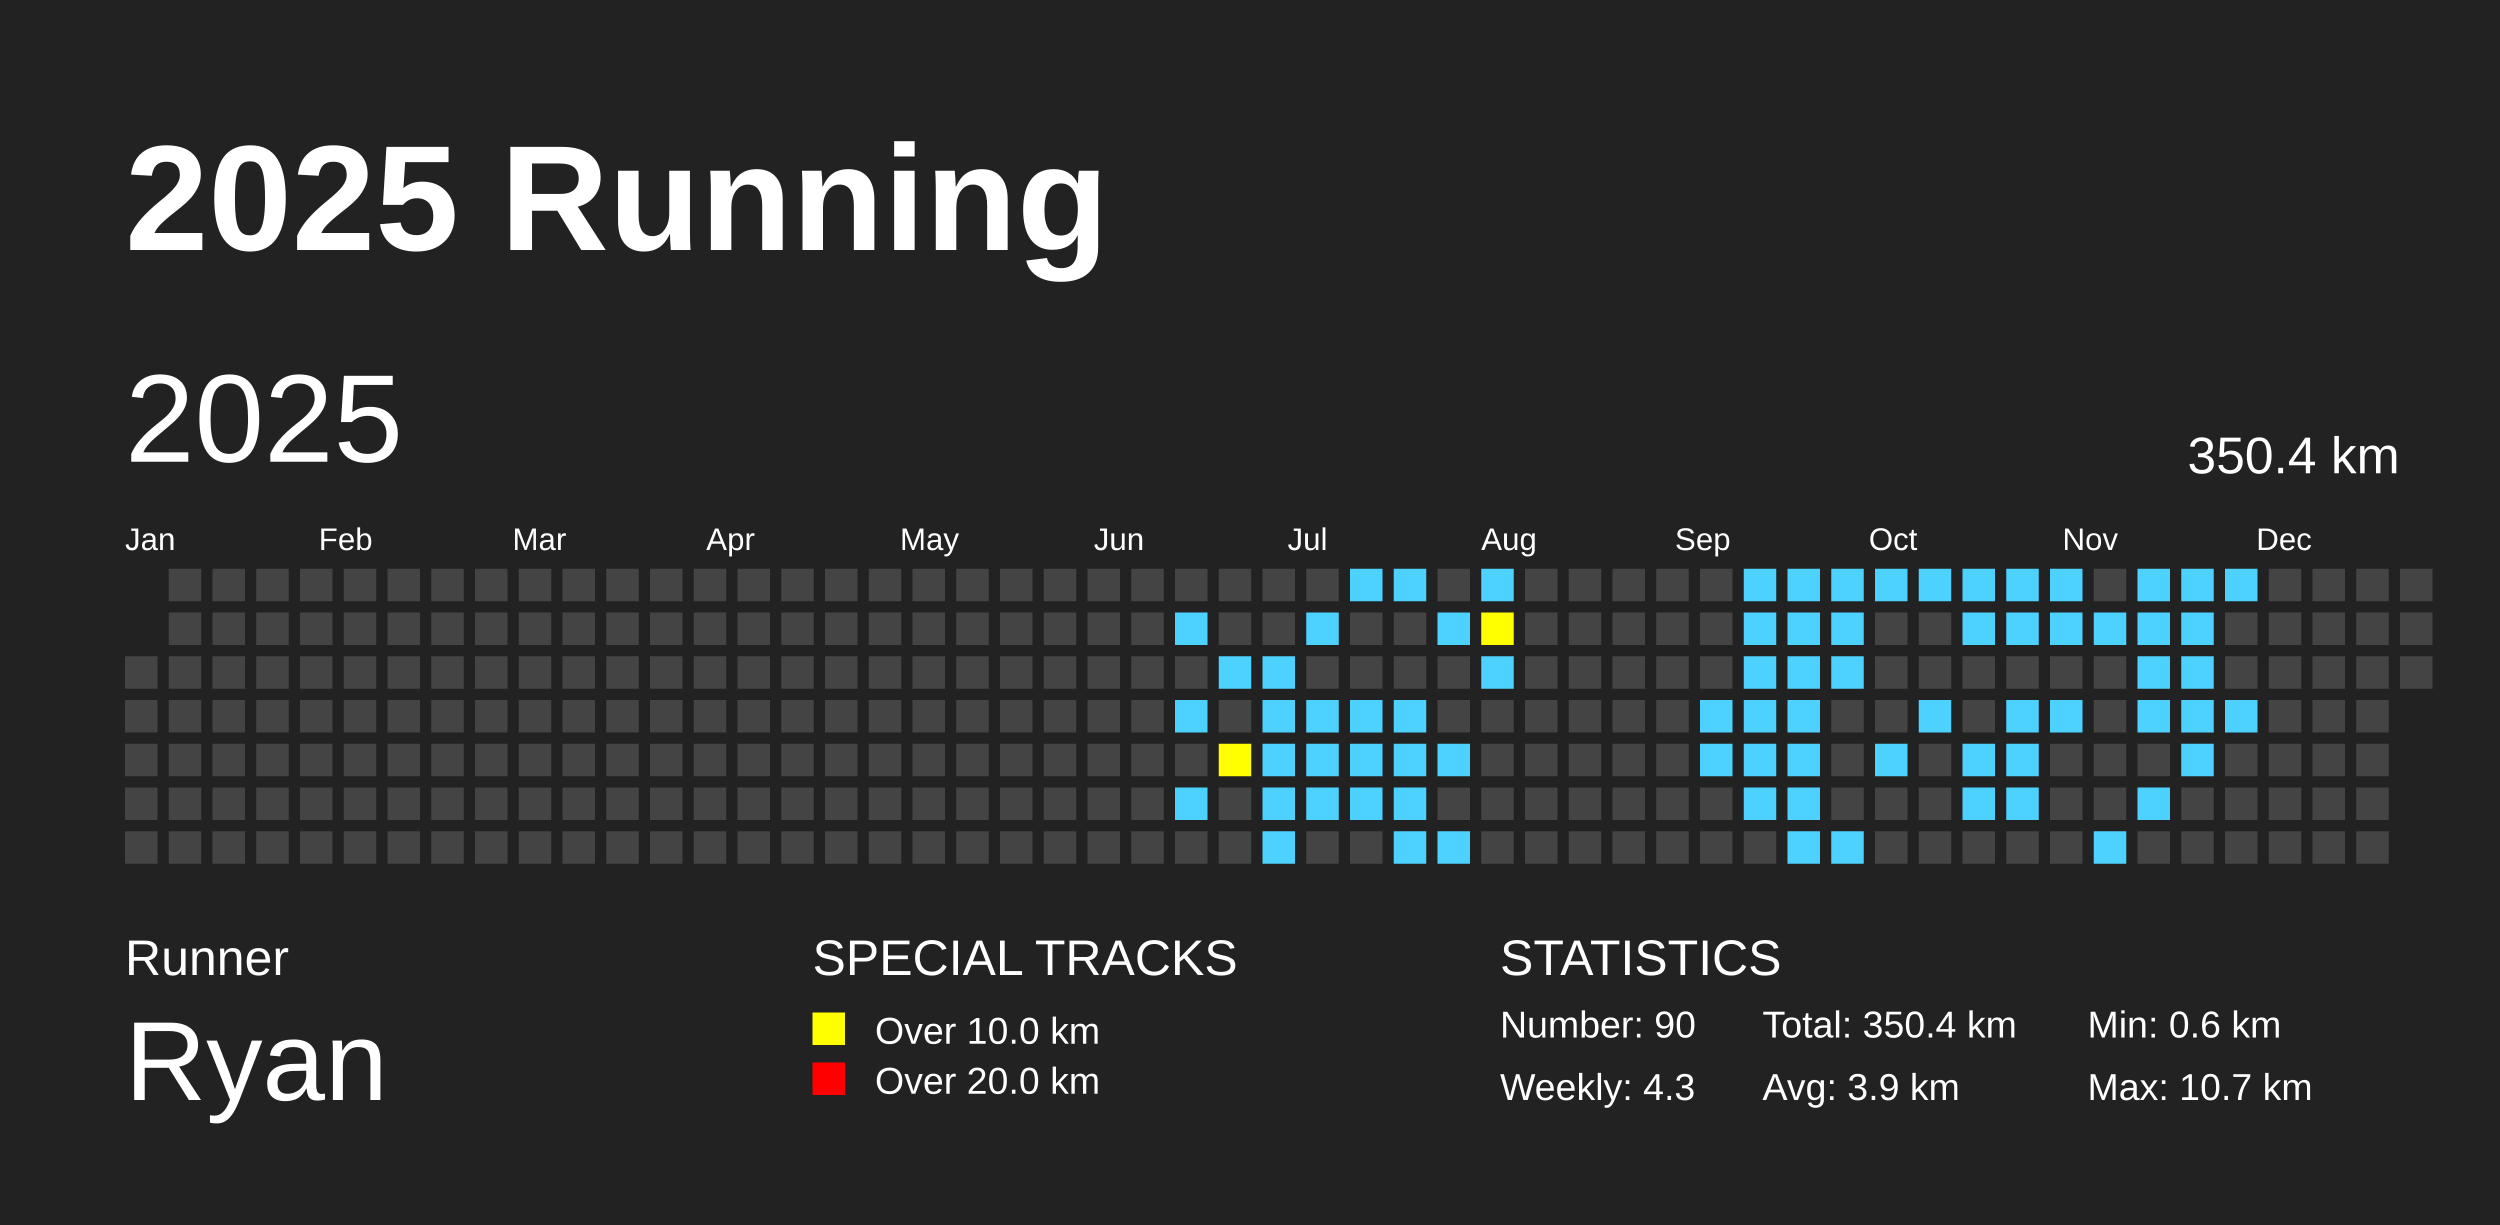
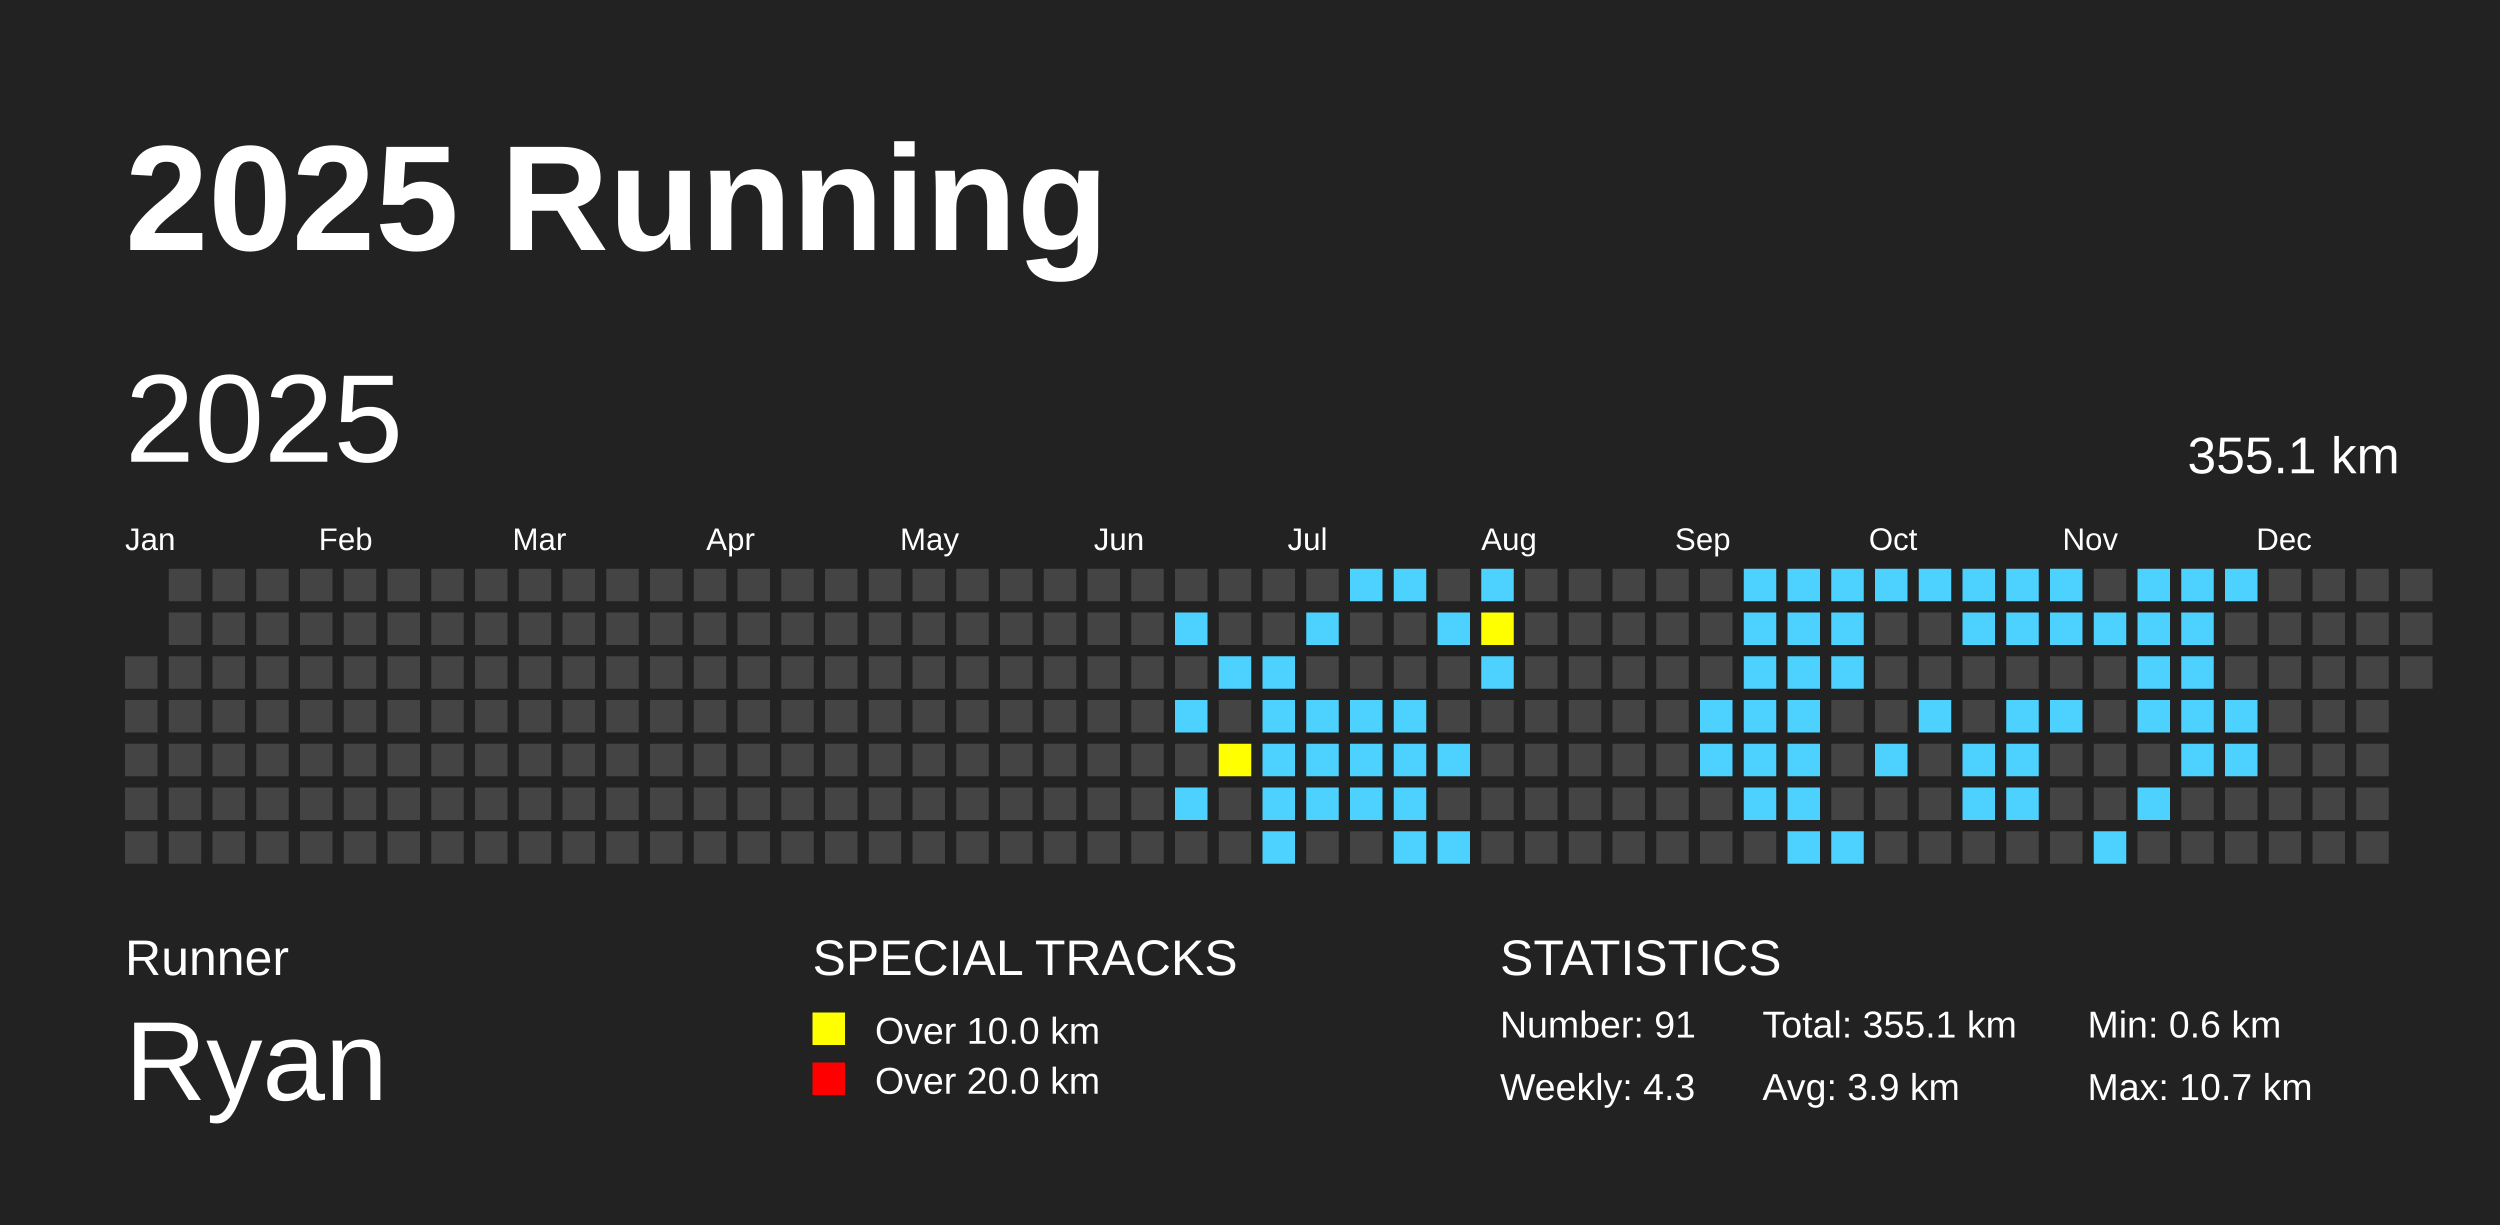
<svg xmlns="http://www.w3.org/2000/svg" baseProfile="full" height="98mm" version="1.1" viewBox="0,0,200,98" width="200mm">
  <defs />
  <rect fill="#222222" height="98" width="200" x="0" y="0" />
  <text fill="#FFFFFF" style="font-size:12px; font-family:Arial; font-weight:bold;" x="10" y="20">2025 Running</text>
  <text fill="#FFFFFF" style="font-size:4px; font-family:Arial" x="10" y="78">Runner</text>
  <text fill="#FFFFFF" style="font-size:9px; font-family:Arial" x="10" y="88">Ryan</text>
  <text fill="#FFFFFF" style="font-size:4px; font-family:Arial" x="65" y="78">SPECIAL TRACKS</text>
  <rect fill="yellow" height="2.6" width="2.6" x="65" y="81" />
  <text fill="#FFFFFF" style="font-size:3px; font-family:Arial" x="70" y="83.5">Over 10.0 km</text>
  <rect fill="red" height="2.6" width="2.6" x="65" y="85" />
  <text fill="#FFFFFF" style="font-size:3px; font-family:Arial" x="70" y="87.5">Over 20.0 km</text>
  <text fill="#FFFFFF" style="font-size:4px; font-family:Arial" x="120" y="78">STATISTICS</text>
-   <text fill="#FFFFFF" style="font-size:3px; font-family:Arial" x="120" y="83">Number: 90</text>
+   <text fill="#FFFFFF" style="font-size:3px; font-family:Arial" x="120" y="83">Number: 91</text>
  <text fill="#FFFFFF" style="font-size:3px; font-family:Arial" x="120" y="88">Weekly: 4.3</text>
-   <text fill="#FFFFFF" style="font-size:3px; font-family:Arial" x="141" y="83">Total: 350.4 km</text>
+   <text fill="#FFFFFF" style="font-size:3px; font-family:Arial" x="141" y="83">Total: 355.1 km</text>
  <text fill="#FFFFFF" style="font-size:3px; font-family:Arial" x="141" y="88">Avg: 3.9 km</text>
  <text fill="#FFFFFF" style="font-size:3px; font-family:Arial" x="167" y="83">Min: 0.6 km</text>
  <text fill="#FFFFFF" style="font-size:3px; font-family:Arial" x="167" y="88">Max: 10.7 km</text>
  <text dominant-baseline="hanging" fill="#FFFFFF" style="font-size:10.0px; font-family:Arial;" x="10" y="30">2025</text>
-   <text dominant-baseline="hanging" fill="#FFFFFF" style="font-size:4.125px; font-family:Arial;" x="175" y="35">350.4 km</text>
+   <text dominant-baseline="hanging" fill="#FFFFFF" style="font-size:4.125px; font-family:Arial;" x="175" y="35">355.1 km</text>
  <text fill="#FFFFFF" style="font-size:2.5px; font-family:Arial" x="10.0" y="44">Jan</text>
  <text fill="#FFFFFF" style="font-size:2.5px; font-family:Arial" x="25.5" y="44">Feb</text>
  <text fill="#FFFFFF" style="font-size:2.5px; font-family:Arial" x="41.0" y="44">Mar</text>
  <text fill="#FFFFFF" style="font-size:2.5px; font-family:Arial" x="56.5" y="44">Apr</text>
  <text fill="#FFFFFF" style="font-size:2.5px; font-family:Arial" x="72.0" y="44">May</text>
  <text fill="#FFFFFF" style="font-size:2.5px; font-family:Arial" x="87.5" y="44">Jun</text>
  <text fill="#FFFFFF" style="font-size:2.5px; font-family:Arial" x="103.0" y="44">Jul</text>
  <text fill="#FFFFFF" style="font-size:2.5px; font-family:Arial" x="118.5" y="44">Aug</text>
  <text fill="#FFFFFF" style="font-size:2.5px; font-family:Arial" x="134.0" y="44">Sep</text>
  <text fill="#FFFFFF" style="font-size:2.5px; font-family:Arial" x="149.5" y="44">Oct</text>
  <text fill="#FFFFFF" style="font-size:2.5px; font-family:Arial" x="165.0" y="44">Nov</text>
  <text fill="#FFFFFF" style="font-size:2.5px; font-family:Arial" x="180.5" y="44">Dec</text>
  <rect fill="#444444" height="2.6" width="2.6" x="10.0" y="52.5" />
  <rect fill="#444444" height="2.6" width="2.6" x="10.0" y="56.0" />
  <rect fill="#444444" height="2.6" width="2.6" x="10.0" y="59.5" />
  <rect fill="#444444" height="2.6" width="2.6" x="10.0" y="63.0" />
  <rect fill="#444444" height="2.6" width="2.6" x="10.0" y="66.5" />
  <rect fill="#444444" height="2.6" width="2.6" x="13.5" y="45.5" />
  <rect fill="#444444" height="2.6" width="2.6" x="13.5" y="49.0" />
  <rect fill="#444444" height="2.6" width="2.6" x="13.5" y="52.5" />
  <rect fill="#444444" height="2.6" width="2.6" x="13.5" y="56.0" />
  <rect fill="#444444" height="2.6" width="2.6" x="13.5" y="59.5" />
  <rect fill="#444444" height="2.6" width="2.6" x="13.5" y="63.0" />
  <rect fill="#444444" height="2.6" width="2.6" x="13.5" y="66.5" />
  <rect fill="#444444" height="2.6" width="2.6" x="17.0" y="45.5" />
  <rect fill="#444444" height="2.6" width="2.6" x="17.0" y="49.0" />
  <rect fill="#444444" height="2.6" width="2.6" x="17.0" y="52.5" />
  <rect fill="#444444" height="2.6" width="2.6" x="17.0" y="56.0" />
  <rect fill="#444444" height="2.6" width="2.6" x="17.0" y="59.5" />
  <rect fill="#444444" height="2.6" width="2.6" x="17.0" y="63.0" />
  <rect fill="#444444" height="2.6" width="2.6" x="17.0" y="66.5" />
  <rect fill="#444444" height="2.6" width="2.6" x="20.5" y="45.5" />
  <rect fill="#444444" height="2.6" width="2.6" x="20.5" y="49.0" />
  <rect fill="#444444" height="2.6" width="2.6" x="20.5" y="52.5" />
  <rect fill="#444444" height="2.6" width="2.6" x="20.5" y="56.0" />
  <rect fill="#444444" height="2.6" width="2.6" x="20.5" y="59.5" />
  <rect fill="#444444" height="2.6" width="2.6" x="20.5" y="63.0" />
  <rect fill="#444444" height="2.6" width="2.6" x="20.5" y="66.5" />
  <rect fill="#444444" height="2.6" width="2.6" x="24.0" y="45.5" />
  <rect fill="#444444" height="2.6" width="2.6" x="24.0" y="49.0" />
  <rect fill="#444444" height="2.6" width="2.6" x="24.0" y="52.5" />
  <rect fill="#444444" height="2.6" width="2.6" x="24.0" y="56.0" />
  <rect fill="#444444" height="2.6" width="2.6" x="24.0" y="59.5" />
  <rect fill="#444444" height="2.6" width="2.6" x="24.0" y="63.0" />
  <rect fill="#444444" height="2.6" width="2.6" x="24.0" y="66.5" />
  <rect fill="#444444" height="2.6" width="2.6" x="27.5" y="45.5" />
  <rect fill="#444444" height="2.6" width="2.6" x="27.5" y="49.0" />
  <rect fill="#444444" height="2.6" width="2.6" x="27.5" y="52.5" />
  <rect fill="#444444" height="2.6" width="2.6" x="27.5" y="56.0" />
  <rect fill="#444444" height="2.6" width="2.6" x="27.5" y="59.5" />
  <rect fill="#444444" height="2.6" width="2.6" x="27.5" y="63.0" />
  <rect fill="#444444" height="2.6" width="2.6" x="27.5" y="66.5" />
  <rect fill="#444444" height="2.6" width="2.6" x="31.0" y="45.5" />
  <rect fill="#444444" height="2.6" width="2.6" x="31.0" y="49.0" />
  <rect fill="#444444" height="2.6" width="2.6" x="31.0" y="52.5" />
  <rect fill="#444444" height="2.6" width="2.6" x="31.0" y="56.0" />
  <rect fill="#444444" height="2.6" width="2.6" x="31.0" y="59.5" />
  <rect fill="#444444" height="2.6" width="2.6" x="31.0" y="63.0" />
  <rect fill="#444444" height="2.6" width="2.6" x="31.0" y="66.5" />
  <rect fill="#444444" height="2.6" width="2.6" x="34.5" y="45.5" />
  <rect fill="#444444" height="2.6" width="2.6" x="34.5" y="49.0" />
  <rect fill="#444444" height="2.6" width="2.6" x="34.5" y="52.5" />
  <rect fill="#444444" height="2.6" width="2.6" x="34.5" y="56.0" />
  <rect fill="#444444" height="2.6" width="2.6" x="34.5" y="59.5" />
  <rect fill="#444444" height="2.6" width="2.6" x="34.5" y="63.0" />
  <rect fill="#444444" height="2.6" width="2.6" x="34.5" y="66.5" />
  <rect fill="#444444" height="2.6" width="2.6" x="38.0" y="45.5" />
  <rect fill="#444444" height="2.6" width="2.6" x="38.0" y="49.0" />
  <rect fill="#444444" height="2.6" width="2.6" x="38.0" y="52.5" />
  <rect fill="#444444" height="2.6" width="2.6" x="38.0" y="56.0" />
  <rect fill="#444444" height="2.6" width="2.6" x="38.0" y="59.5" />
  <rect fill="#444444" height="2.6" width="2.6" x="38.0" y="63.0" />
  <rect fill="#444444" height="2.6" width="2.6" x="38.0" y="66.5" />
  <rect fill="#444444" height="2.6" width="2.6" x="41.5" y="45.5" />
  <rect fill="#444444" height="2.6" width="2.6" x="41.5" y="49.0" />
  <rect fill="#444444" height="2.6" width="2.6" x="41.5" y="52.5" />
  <rect fill="#444444" height="2.6" width="2.6" x="41.5" y="56.0" />
  <rect fill="#444444" height="2.6" width="2.6" x="41.5" y="59.5" />
  <rect fill="#444444" height="2.6" width="2.6" x="41.5" y="63.0" />
  <rect fill="#444444" height="2.6" width="2.6" x="41.5" y="66.5" />
  <rect fill="#444444" height="2.6" width="2.6" x="45.0" y="45.5" />
  <rect fill="#444444" height="2.6" width="2.6" x="45.0" y="49.0" />
  <rect fill="#444444" height="2.6" width="2.6" x="45.0" y="52.5" />
  <rect fill="#444444" height="2.6" width="2.6" x="45.0" y="56.0" />
  <rect fill="#444444" height="2.6" width="2.6" x="45.0" y="59.5" />
  <rect fill="#444444" height="2.6" width="2.6" x="45.0" y="63.0" />
  <rect fill="#444444" height="2.6" width="2.6" x="45.0" y="66.5" />
  <rect fill="#444444" height="2.6" width="2.6" x="48.5" y="45.5" />
  <rect fill="#444444" height="2.6" width="2.6" x="48.5" y="49.0" />
  <rect fill="#444444" height="2.6" width="2.6" x="48.5" y="52.5" />
  <rect fill="#444444" height="2.6" width="2.6" x="48.5" y="56.0" />
  <rect fill="#444444" height="2.6" width="2.6" x="48.5" y="59.5" />
  <rect fill="#444444" height="2.6" width="2.6" x="48.5" y="63.0" />
  <rect fill="#444444" height="2.6" width="2.6" x="48.5" y="66.5" />
  <rect fill="#444444" height="2.6" width="2.6" x="52.0" y="45.5" />
  <rect fill="#444444" height="2.6" width="2.6" x="52.0" y="49.0" />
  <rect fill="#444444" height="2.6" width="2.6" x="52.0" y="52.5" />
  <rect fill="#444444" height="2.6" width="2.6" x="52.0" y="56.0" />
  <rect fill="#444444" height="2.6" width="2.6" x="52.0" y="59.5" />
  <rect fill="#444444" height="2.6" width="2.6" x="52.0" y="63.0" />
  <rect fill="#444444" height="2.6" width="2.6" x="52.0" y="66.5" />
  <rect fill="#444444" height="2.6" width="2.6" x="55.5" y="45.5" />
  <rect fill="#444444" height="2.6" width="2.6" x="55.5" y="49.0" />
  <rect fill="#444444" height="2.6" width="2.6" x="55.5" y="52.5" />
  <rect fill="#444444" height="2.6" width="2.6" x="55.5" y="56.0" />
  <rect fill="#444444" height="2.6" width="2.6" x="55.5" y="59.5" />
  <rect fill="#444444" height="2.6" width="2.6" x="55.5" y="63.0" />
  <rect fill="#444444" height="2.6" width="2.6" x="55.5" y="66.5" />
  <rect fill="#444444" height="2.6" width="2.6" x="59.0" y="45.5" />
  <rect fill="#444444" height="2.6" width="2.6" x="59.0" y="49.0" />
  <rect fill="#444444" height="2.6" width="2.6" x="59.0" y="52.5" />
  <rect fill="#444444" height="2.6" width="2.6" x="59.0" y="56.0" />
  <rect fill="#444444" height="2.6" width="2.6" x="59.0" y="59.5" />
  <rect fill="#444444" height="2.6" width="2.6" x="59.0" y="63.0" />
  <rect fill="#444444" height="2.6" width="2.6" x="59.0" y="66.5" />
  <rect fill="#444444" height="2.6" width="2.6" x="62.5" y="45.5" />
  <rect fill="#444444" height="2.6" width="2.6" x="62.5" y="49.0" />
  <rect fill="#444444" height="2.6" width="2.6" x="62.5" y="52.5" />
  <rect fill="#444444" height="2.6" width="2.6" x="62.5" y="56.0" />
  <rect fill="#444444" height="2.6" width="2.6" x="62.5" y="59.5" />
  <rect fill="#444444" height="2.6" width="2.6" x="62.5" y="63.0" />
  <rect fill="#444444" height="2.6" width="2.6" x="62.5" y="66.5" />
  <rect fill="#444444" height="2.6" width="2.6" x="66.0" y="45.5" />
  <rect fill="#444444" height="2.6" width="2.6" x="66.0" y="49.0" />
  <rect fill="#444444" height="2.6" width="2.6" x="66.0" y="52.5" />
  <rect fill="#444444" height="2.6" width="2.6" x="66.0" y="56.0" />
  <rect fill="#444444" height="2.6" width="2.6" x="66.0" y="59.5" />
  <rect fill="#444444" height="2.6" width="2.6" x="66.0" y="63.0" />
  <rect fill="#444444" height="2.6" width="2.6" x="66.0" y="66.5" />
  <rect fill="#444444" height="2.6" width="2.6" x="69.5" y="45.5" />
  <rect fill="#444444" height="2.6" width="2.6" x="69.5" y="49.0" />
  <rect fill="#444444" height="2.6" width="2.6" x="69.5" y="52.5" />
  <rect fill="#444444" height="2.6" width="2.6" x="69.5" y="56.0" />
  <rect fill="#444444" height="2.6" width="2.6" x="69.5" y="59.5" />
  <rect fill="#444444" height="2.6" width="2.6" x="69.5" y="63.0" />
  <rect fill="#444444" height="2.6" width="2.6" x="69.5" y="66.5" />
  <rect fill="#444444" height="2.6" width="2.6" x="73.0" y="45.5" />
  <rect fill="#444444" height="2.6" width="2.6" x="73.0" y="49.0" />
  <rect fill="#444444" height="2.6" width="2.6" x="73.0" y="52.5" />
  <rect fill="#444444" height="2.6" width="2.6" x="73.0" y="56.0" />
  <rect fill="#444444" height="2.6" width="2.6" x="73.0" y="59.5" />
  <rect fill="#444444" height="2.6" width="2.6" x="73.0" y="63.0" />
  <rect fill="#444444" height="2.6" width="2.6" x="73.0" y="66.5" />
  <rect fill="#444444" height="2.6" width="2.6" x="76.5" y="45.5" />
  <rect fill="#444444" height="2.6" width="2.6" x="76.5" y="49.0" />
  <rect fill="#444444" height="2.6" width="2.6" x="76.5" y="52.5" />
  <rect fill="#444444" height="2.6" width="2.6" x="76.5" y="56.0" />
  <rect fill="#444444" height="2.6" width="2.6" x="76.5" y="59.5" />
  <rect fill="#444444" height="2.6" width="2.6" x="76.5" y="63.0" />
  <rect fill="#444444" height="2.6" width="2.6" x="76.5" y="66.5" />
  <rect fill="#444444" height="2.6" width="2.6" x="80.0" y="45.5" />
  <rect fill="#444444" height="2.6" width="2.6" x="80.0" y="49.0" />
  <rect fill="#444444" height="2.6" width="2.6" x="80.0" y="52.5" />
  <rect fill="#444444" height="2.6" width="2.6" x="80.0" y="56.0" />
  <rect fill="#444444" height="2.6" width="2.6" x="80.0" y="59.5" />
  <rect fill="#444444" height="2.6" width="2.6" x="80.0" y="63.0" />
  <rect fill="#444444" height="2.6" width="2.6" x="80.0" y="66.5" />
  <rect fill="#444444" height="2.6" width="2.6" x="83.5" y="45.5" />
  <rect fill="#444444" height="2.6" width="2.6" x="83.5" y="49.0" />
  <rect fill="#444444" height="2.6" width="2.6" x="83.5" y="52.5" />
  <rect fill="#444444" height="2.6" width="2.6" x="83.5" y="56.0" />
  <rect fill="#444444" height="2.6" width="2.6" x="83.5" y="59.5" />
  <rect fill="#444444" height="2.6" width="2.6" x="83.5" y="63.0" />
  <rect fill="#444444" height="2.6" width="2.6" x="83.5" y="66.5" />
  <rect fill="#444444" height="2.6" width="2.6" x="87.0" y="45.5" />
  <rect fill="#444444" height="2.6" width="2.6" x="87.0" y="49.0" />
  <rect fill="#444444" height="2.6" width="2.6" x="87.0" y="52.5" />
  <rect fill="#444444" height="2.6" width="2.6" x="87.0" y="56.0" />
  <rect fill="#444444" height="2.6" width="2.6" x="87.0" y="59.5" />
  <rect fill="#444444" height="2.6" width="2.6" x="87.0" y="63.0" />
  <rect fill="#444444" height="2.6" width="2.6" x="87.0" y="66.5" />
  <rect fill="#444444" height="2.6" width="2.6" x="90.5" y="45.5" />
  <rect fill="#444444" height="2.6" width="2.6" x="90.5" y="49.0" />
  <rect fill="#444444" height="2.6" width="2.6" x="90.5" y="52.5" />
  <rect fill="#444444" height="2.6" width="2.6" x="90.5" y="56.0" />
  <rect fill="#444444" height="2.6" width="2.6" x="90.5" y="59.5" />
  <rect fill="#444444" height="2.6" width="2.6" x="90.5" y="63.0" />
  <rect fill="#444444" height="2.6" width="2.6" x="90.5" y="66.5" />
  <rect fill="#444444" height="2.6" width="2.6" x="94.0" y="45.5" />
  <rect fill="#4DD2FF" height="2.6" width="2.6" x="94.0" y="49.0" />
  <rect fill="#444444" height="2.6" width="2.6" x="94.0" y="52.5" />
  <rect fill="#4DD2FF" height="2.6" width="2.6" x="94.0" y="56.0" />
  <rect fill="#444444" height="2.6" width="2.6" x="94.0" y="59.5" />
  <rect fill="#4DD2FF" height="2.6" width="2.6" x="94.0" y="63.0" />
  <rect fill="#444444" height="2.6" width="2.6" x="94.0" y="66.5" />
  <rect fill="#444444" height="2.6" width="2.6" x="97.5" y="45.5" />
  <rect fill="#444444" height="2.6" width="2.6" x="97.5" y="49.0" />
  <rect fill="#4DD2FF" height="2.6" width="2.6" x="97.5" y="52.5" />
  <rect fill="#444444" height="2.6" width="2.6" x="97.5" y="56.0" />
  <rect fill="yellow" height="2.6" width="2.6" x="97.5" y="59.5" />
  <rect fill="#444444" height="2.6" width="2.6" x="97.5" y="63.0" />
  <rect fill="#444444" height="2.6" width="2.6" x="97.5" y="66.5" />
  <rect fill="#444444" height="2.6" width="2.6" x="101.0" y="45.5" />
  <rect fill="#444444" height="2.6" width="2.6" x="101.0" y="49.0" />
  <rect fill="#4DD2FF" height="2.6" width="2.6" x="101.0" y="52.5" />
  <rect fill="#4DD2FF" height="2.6" width="2.6" x="101.0" y="56.0" />
  <rect fill="#4DD2FF" height="2.6" width="2.6" x="101.0" y="59.5" />
  <rect fill="#4DD2FF" height="2.6" width="2.6" x="101.0" y="63.0" />
  <rect fill="#4DD2FF" height="2.6" width="2.6" x="101.0" y="66.5" />
  <rect fill="#444444" height="2.6" width="2.6" x="104.5" y="45.5" />
  <rect fill="#4DD2FF" height="2.6" width="2.6" x="104.5" y="49.0" />
  <rect fill="#444444" height="2.6" width="2.6" x="104.5" y="52.5" />
  <rect fill="#4DD2FF" height="2.6" width="2.6" x="104.5" y="56.0" />
  <rect fill="#4DD2FF" height="2.6" width="2.6" x="104.5" y="59.5" />
  <rect fill="#4DD2FF" height="2.6" width="2.6" x="104.5" y="63.0" />
  <rect fill="#444444" height="2.6" width="2.6" x="104.5" y="66.5" />
  <rect fill="#4DD2FF" height="2.6" width="2.6" x="108.0" y="45.5" />
  <rect fill="#444444" height="2.6" width="2.6" x="108.0" y="49.0" />
  <rect fill="#444444" height="2.6" width="2.6" x="108.0" y="52.5" />
  <rect fill="#4DD2FF" height="2.6" width="2.6" x="108.0" y="56.0" />
  <rect fill="#4DD2FF" height="2.6" width="2.6" x="108.0" y="59.5" />
  <rect fill="#4DD2FF" height="2.6" width="2.6" x="108.0" y="63.0" />
  <rect fill="#444444" height="2.6" width="2.6" x="108.0" y="66.5" />
  <rect fill="#4DD2FF" height="2.6" width="2.6" x="111.5" y="45.5" />
  <rect fill="#444444" height="2.6" width="2.6" x="111.5" y="49.0" />
  <rect fill="#444444" height="2.6" width="2.6" x="111.5" y="52.5" />
  <rect fill="#4DD2FF" height="2.6" width="2.6" x="111.5" y="56.0" />
  <rect fill="#4DD2FF" height="2.6" width="2.6" x="111.5" y="59.5" />
  <rect fill="#4DD2FF" height="2.6" width="2.6" x="111.5" y="63.0" />
  <rect fill="#4DD2FF" height="2.6" width="2.6" x="111.5" y="66.5" />
  <rect fill="#444444" height="2.6" width="2.6" x="115.0" y="45.5" />
  <rect fill="#4DD2FF" height="2.6" width="2.6" x="115.0" y="49.0" />
  <rect fill="#444444" height="2.6" width="2.6" x="115.0" y="52.5" />
  <rect fill="#444444" height="2.6" width="2.6" x="115.0" y="56.0" />
  <rect fill="#4DD2FF" height="2.6" width="2.6" x="115.0" y="59.5" />
  <rect fill="#444444" height="2.6" width="2.6" x="115.0" y="63.0" />
  <rect fill="#4DD2FF" height="2.6" width="2.6" x="115.0" y="66.5" />
  <rect fill="#4DD2FF" height="2.6" width="2.6" x="118.5" y="45.5" />
  <rect fill="yellow" height="2.6" width="2.6" x="118.5" y="49.0" />
  <rect fill="#4DD2FF" height="2.6" width="2.6" x="118.5" y="52.5" />
  <rect fill="#444444" height="2.6" width="2.6" x="118.5" y="56.0" />
  <rect fill="#444444" height="2.6" width="2.6" x="118.5" y="59.5" />
  <rect fill="#444444" height="2.6" width="2.6" x="118.5" y="63.0" />
  <rect fill="#444444" height="2.6" width="2.6" x="118.5" y="66.5" />
  <rect fill="#444444" height="2.6" width="2.6" x="122.0" y="45.5" />
  <rect fill="#444444" height="2.6" width="2.6" x="122.0" y="49.0" />
  <rect fill="#444444" height="2.6" width="2.6" x="122.0" y="52.5" />
  <rect fill="#444444" height="2.6" width="2.6" x="122.0" y="56.0" />
  <rect fill="#444444" height="2.6" width="2.6" x="122.0" y="59.5" />
  <rect fill="#444444" height="2.6" width="2.6" x="122.0" y="63.0" />
  <rect fill="#444444" height="2.6" width="2.6" x="122.0" y="66.5" />
  <rect fill="#444444" height="2.6" width="2.6" x="125.5" y="45.5" />
  <rect fill="#444444" height="2.6" width="2.6" x="125.5" y="49.0" />
  <rect fill="#444444" height="2.6" width="2.6" x="125.5" y="52.5" />
  <rect fill="#444444" height="2.6" width="2.6" x="125.5" y="56.0" />
  <rect fill="#444444" height="2.6" width="2.6" x="125.5" y="59.5" />
  <rect fill="#444444" height="2.6" width="2.6" x="125.5" y="63.0" />
  <rect fill="#444444" height="2.6" width="2.6" x="125.5" y="66.5" />
  <rect fill="#444444" height="2.6" width="2.6" x="129.0" y="45.5" />
  <rect fill="#444444" height="2.6" width="2.6" x="129.0" y="49.0" />
  <rect fill="#444444" height="2.6" width="2.6" x="129.0" y="52.5" />
  <rect fill="#444444" height="2.6" width="2.6" x="129.0" y="56.0" />
  <rect fill="#444444" height="2.6" width="2.6" x="129.0" y="59.5" />
  <rect fill="#444444" height="2.6" width="2.6" x="129.0" y="63.0" />
  <rect fill="#444444" height="2.6" width="2.6" x="129.0" y="66.5" />
  <rect fill="#444444" height="2.6" width="2.6" x="132.5" y="45.5" />
  <rect fill="#444444" height="2.6" width="2.6" x="132.5" y="49.0" />
  <rect fill="#444444" height="2.6" width="2.6" x="132.5" y="52.5" />
  <rect fill="#444444" height="2.6" width="2.6" x="132.5" y="56.0" />
  <rect fill="#444444" height="2.6" width="2.6" x="132.5" y="59.5" />
  <rect fill="#444444" height="2.6" width="2.6" x="132.5" y="63.0" />
  <rect fill="#444444" height="2.6" width="2.6" x="132.5" y="66.5" />
  <rect fill="#444444" height="2.6" width="2.6" x="136.0" y="45.5" />
  <rect fill="#444444" height="2.6" width="2.6" x="136.0" y="49.0" />
  <rect fill="#444444" height="2.6" width="2.6" x="136.0" y="52.5" />
  <rect fill="#4DD2FF" height="2.6" width="2.6" x="136.0" y="56.0" />
  <rect fill="#4DD2FF" height="2.6" width="2.6" x="136.0" y="59.5" />
  <rect fill="#444444" height="2.6" width="2.6" x="136.0" y="63.0" />
  <rect fill="#444444" height="2.6" width="2.6" x="136.0" y="66.5" />
  <rect fill="#4DD2FF" height="2.6" width="2.6" x="139.5" y="45.5" />
  <rect fill="#4DD2FF" height="2.6" width="2.6" x="139.5" y="49.0" />
  <rect fill="#4DD2FF" height="2.6" width="2.6" x="139.5" y="52.5" />
  <rect fill="#4DD2FF" height="2.6" width="2.6" x="139.5" y="56.0" />
  <rect fill="#4DD2FF" height="2.6" width="2.6" x="139.5" y="59.5" />
  <rect fill="#4DD2FF" height="2.6" width="2.6" x="139.5" y="63.0" />
  <rect fill="#444444" height="2.6" width="2.6" x="139.5" y="66.5" />
  <rect fill="#4DD2FF" height="2.6" width="2.6" x="143.0" y="45.5" />
  <rect fill="#4DD2FF" height="2.6" width="2.6" x="143.0" y="49.0" />
  <rect fill="#4DD2FF" height="2.6" width="2.6" x="143.0" y="52.5" />
  <rect fill="#4DD2FF" height="2.6" width="2.6" x="143.0" y="56.0" />
  <rect fill="#4DD2FF" height="2.6" width="2.6" x="143.0" y="59.5" />
  <rect fill="#4DD2FF" height="2.6" width="2.6" x="143.0" y="63.0" />
  <rect fill="#4DD2FF" height="2.6" width="2.6" x="143.0" y="66.5" />
  <rect fill="#4DD2FF" height="2.6" width="2.6" x="146.5" y="45.5" />
  <rect fill="#4DD2FF" height="2.6" width="2.6" x="146.5" y="49.0" />
  <rect fill="#4DD2FF" height="2.6" width="2.6" x="146.5" y="52.5" />
  <rect fill="#444444" height="2.6" width="2.6" x="146.5" y="56.0" />
  <rect fill="#444444" height="2.6" width="2.6" x="146.5" y="59.5" />
  <rect fill="#444444" height="2.6" width="2.6" x="146.5" y="63.0" />
  <rect fill="#4DD2FF" height="2.6" width="2.6" x="146.5" y="66.5" />
  <rect fill="#4DD2FF" height="2.6" width="2.6" x="150.0" y="45.5" />
  <rect fill="#444444" height="2.6" width="2.6" x="150.0" y="49.0" />
  <rect fill="#444444" height="2.6" width="2.6" x="150.0" y="52.5" />
  <rect fill="#444444" height="2.6" width="2.6" x="150.0" y="56.0" />
  <rect fill="#4DD2FF" height="2.6" width="2.6" x="150.0" y="59.5" />
  <rect fill="#444444" height="2.6" width="2.6" x="150.0" y="63.0" />
  <rect fill="#444444" height="2.6" width="2.6" x="150.0" y="66.5" />
  <rect fill="#4DD2FF" height="2.6" width="2.6" x="153.5" y="45.5" />
  <rect fill="#444444" height="2.6" width="2.6" x="153.5" y="49.0" />
  <rect fill="#444444" height="2.6" width="2.6" x="153.5" y="52.5" />
  <rect fill="#4DD2FF" height="2.6" width="2.6" x="153.5" y="56.0" />
  <rect fill="#444444" height="2.6" width="2.6" x="153.5" y="59.5" />
  <rect fill="#444444" height="2.6" width="2.6" x="153.5" y="63.0" />
  <rect fill="#444444" height="2.6" width="2.6" x="153.5" y="66.5" />
  <rect fill="#4DD2FF" height="2.6" width="2.6" x="157.0" y="45.5" />
  <rect fill="#4DD2FF" height="2.6" width="2.6" x="157.0" y="49.0" />
  <rect fill="#444444" height="2.6" width="2.6" x="157.0" y="52.5" />
  <rect fill="#444444" height="2.6" width="2.6" x="157.0" y="56.0" />
  <rect fill="#4DD2FF" height="2.6" width="2.6" x="157.0" y="59.5" />
  <rect fill="#4DD2FF" height="2.6" width="2.6" x="157.0" y="63.0" />
  <rect fill="#444444" height="2.6" width="2.6" x="157.0" y="66.5" />
  <rect fill="#4DD2FF" height="2.6" width="2.6" x="160.5" y="45.5" />
  <rect fill="#4DD2FF" height="2.6" width="2.6" x="160.5" y="49.0" />
  <rect fill="#444444" height="2.6" width="2.6" x="160.5" y="52.5" />
  <rect fill="#4DD2FF" height="2.6" width="2.6" x="160.5" y="56.0" />
  <rect fill="#4DD2FF" height="2.6" width="2.6" x="160.5" y="59.5" />
  <rect fill="#4DD2FF" height="2.6" width="2.6" x="160.5" y="63.0" />
  <rect fill="#444444" height="2.6" width="2.6" x="160.5" y="66.5" />
  <rect fill="#4DD2FF" height="2.6" width="2.6" x="164.0" y="45.5" />
  <rect fill="#4DD2FF" height="2.6" width="2.6" x="164.0" y="49.0" />
  <rect fill="#444444" height="2.6" width="2.6" x="164.0" y="52.5" />
  <rect fill="#4DD2FF" height="2.6" width="2.6" x="164.0" y="56.0" />
  <rect fill="#444444" height="2.6" width="2.6" x="164.0" y="59.5" />
  <rect fill="#444444" height="2.6" width="2.6" x="164.0" y="63.0" />
  <rect fill="#444444" height="2.6" width="2.6" x="164.0" y="66.5" />
  <rect fill="#444444" height="2.6" width="2.6" x="167.5" y="45.5" />
  <rect fill="#4DD2FF" height="2.6" width="2.6" x="167.5" y="49.0" />
  <rect fill="#444444" height="2.6" width="2.6" x="167.5" y="52.5" />
  <rect fill="#444444" height="2.6" width="2.6" x="167.5" y="56.0" />
  <rect fill="#444444" height="2.6" width="2.6" x="167.5" y="59.5" />
  <rect fill="#444444" height="2.6" width="2.6" x="167.5" y="63.0" />
  <rect fill="#4DD2FF" height="2.6" width="2.6" x="167.5" y="66.5" />
  <rect fill="#4DD2FF" height="2.6" width="2.6" x="171.0" y="45.5" />
  <rect fill="#4DD2FF" height="2.6" width="2.6" x="171.0" y="49.0" />
  <rect fill="#4DD2FF" height="2.6" width="2.6" x="171.0" y="52.5" />
  <rect fill="#4DD2FF" height="2.6" width="2.6" x="171.0" y="56.0" />
  <rect fill="#444444" height="2.6" width="2.6" x="171.0" y="59.5" />
  <rect fill="#4DD2FF" height="2.6" width="2.6" x="171.0" y="63.0" />
  <rect fill="#444444" height="2.6" width="2.6" x="171.0" y="66.5" />
  <rect fill="#4DD2FF" height="2.6" width="2.6" x="174.5" y="45.5" />
  <rect fill="#4DD2FF" height="2.6" width="2.6" x="174.5" y="49.0" />
  <rect fill="#4DD2FF" height="2.6" width="2.6" x="174.5" y="52.5" />
  <rect fill="#4DD2FF" height="2.6" width="2.6" x="174.5" y="56.0" />
  <rect fill="#4DD2FF" height="2.6" width="2.6" x="174.5" y="59.5" />
  <rect fill="#444444" height="2.6" width="2.6" x="174.5" y="63.0" />
  <rect fill="#444444" height="2.6" width="2.6" x="174.5" y="66.5" />
  <rect fill="#4DD2FF" height="2.6" width="2.6" x="178.0" y="45.5" />
  <rect fill="#444444" height="2.6" width="2.6" x="178.0" y="49.0" />
  <rect fill="#444444" height="2.6" width="2.6" x="178.0" y="52.5" />
  <rect fill="#4DD2FF" height="2.6" width="2.6" x="178.0" y="56.0" />
-   <rect fill="#444444" height="2.6" width="2.6" x="178.0" y="59.5" />
+   <rect fill="#4DD2FF" height="2.6" width="2.6" x="178.0" y="59.5" />
  <rect fill="#444444" height="2.6" width="2.6" x="178.0" y="63.0" />
  <rect fill="#444444" height="2.6" width="2.6" x="178.0" y="66.5" />
  <rect fill="#444444" height="2.6" width="2.6" x="181.5" y="45.5" />
  <rect fill="#444444" height="2.6" width="2.6" x="181.5" y="49.0" />
  <rect fill="#444444" height="2.6" width="2.6" x="181.5" y="52.5" />
  <rect fill="#444444" height="2.6" width="2.6" x="181.5" y="56.0" />
  <rect fill="#444444" height="2.6" width="2.6" x="181.5" y="59.5" />
  <rect fill="#444444" height="2.6" width="2.6" x="181.5" y="63.0" />
  <rect fill="#444444" height="2.6" width="2.6" x="181.5" y="66.5" />
  <rect fill="#444444" height="2.6" width="2.6" x="185.0" y="45.5" />
  <rect fill="#444444" height="2.6" width="2.6" x="185.0" y="49.0" />
  <rect fill="#444444" height="2.6" width="2.6" x="185.0" y="52.5" />
  <rect fill="#444444" height="2.6" width="2.6" x="185.0" y="56.0" />
  <rect fill="#444444" height="2.6" width="2.6" x="185.0" y="59.5" />
  <rect fill="#444444" height="2.6" width="2.6" x="185.0" y="63.0" />
  <rect fill="#444444" height="2.6" width="2.6" x="185.0" y="66.5" />
  <rect fill="#444444" height="2.6" width="2.6" x="188.5" y="45.5" />
  <rect fill="#444444" height="2.6" width="2.6" x="188.5" y="49.0" />
  <rect fill="#444444" height="2.6" width="2.6" x="188.5" y="52.5" />
  <rect fill="#444444" height="2.6" width="2.6" x="188.5" y="56.0" />
  <rect fill="#444444" height="2.6" width="2.6" x="188.5" y="59.5" />
  <rect fill="#444444" height="2.6" width="2.6" x="188.5" y="63.0" />
  <rect fill="#444444" height="2.6" width="2.6" x="188.5" y="66.5" />
  <rect fill="#444444" height="2.6" width="2.6" x="192.0" y="45.5" />
  <rect fill="#444444" height="2.6" width="2.6" x="192.0" y="49.0" />
  <rect fill="#444444" height="2.6" width="2.6" x="192.0" y="52.5" />
</svg>
